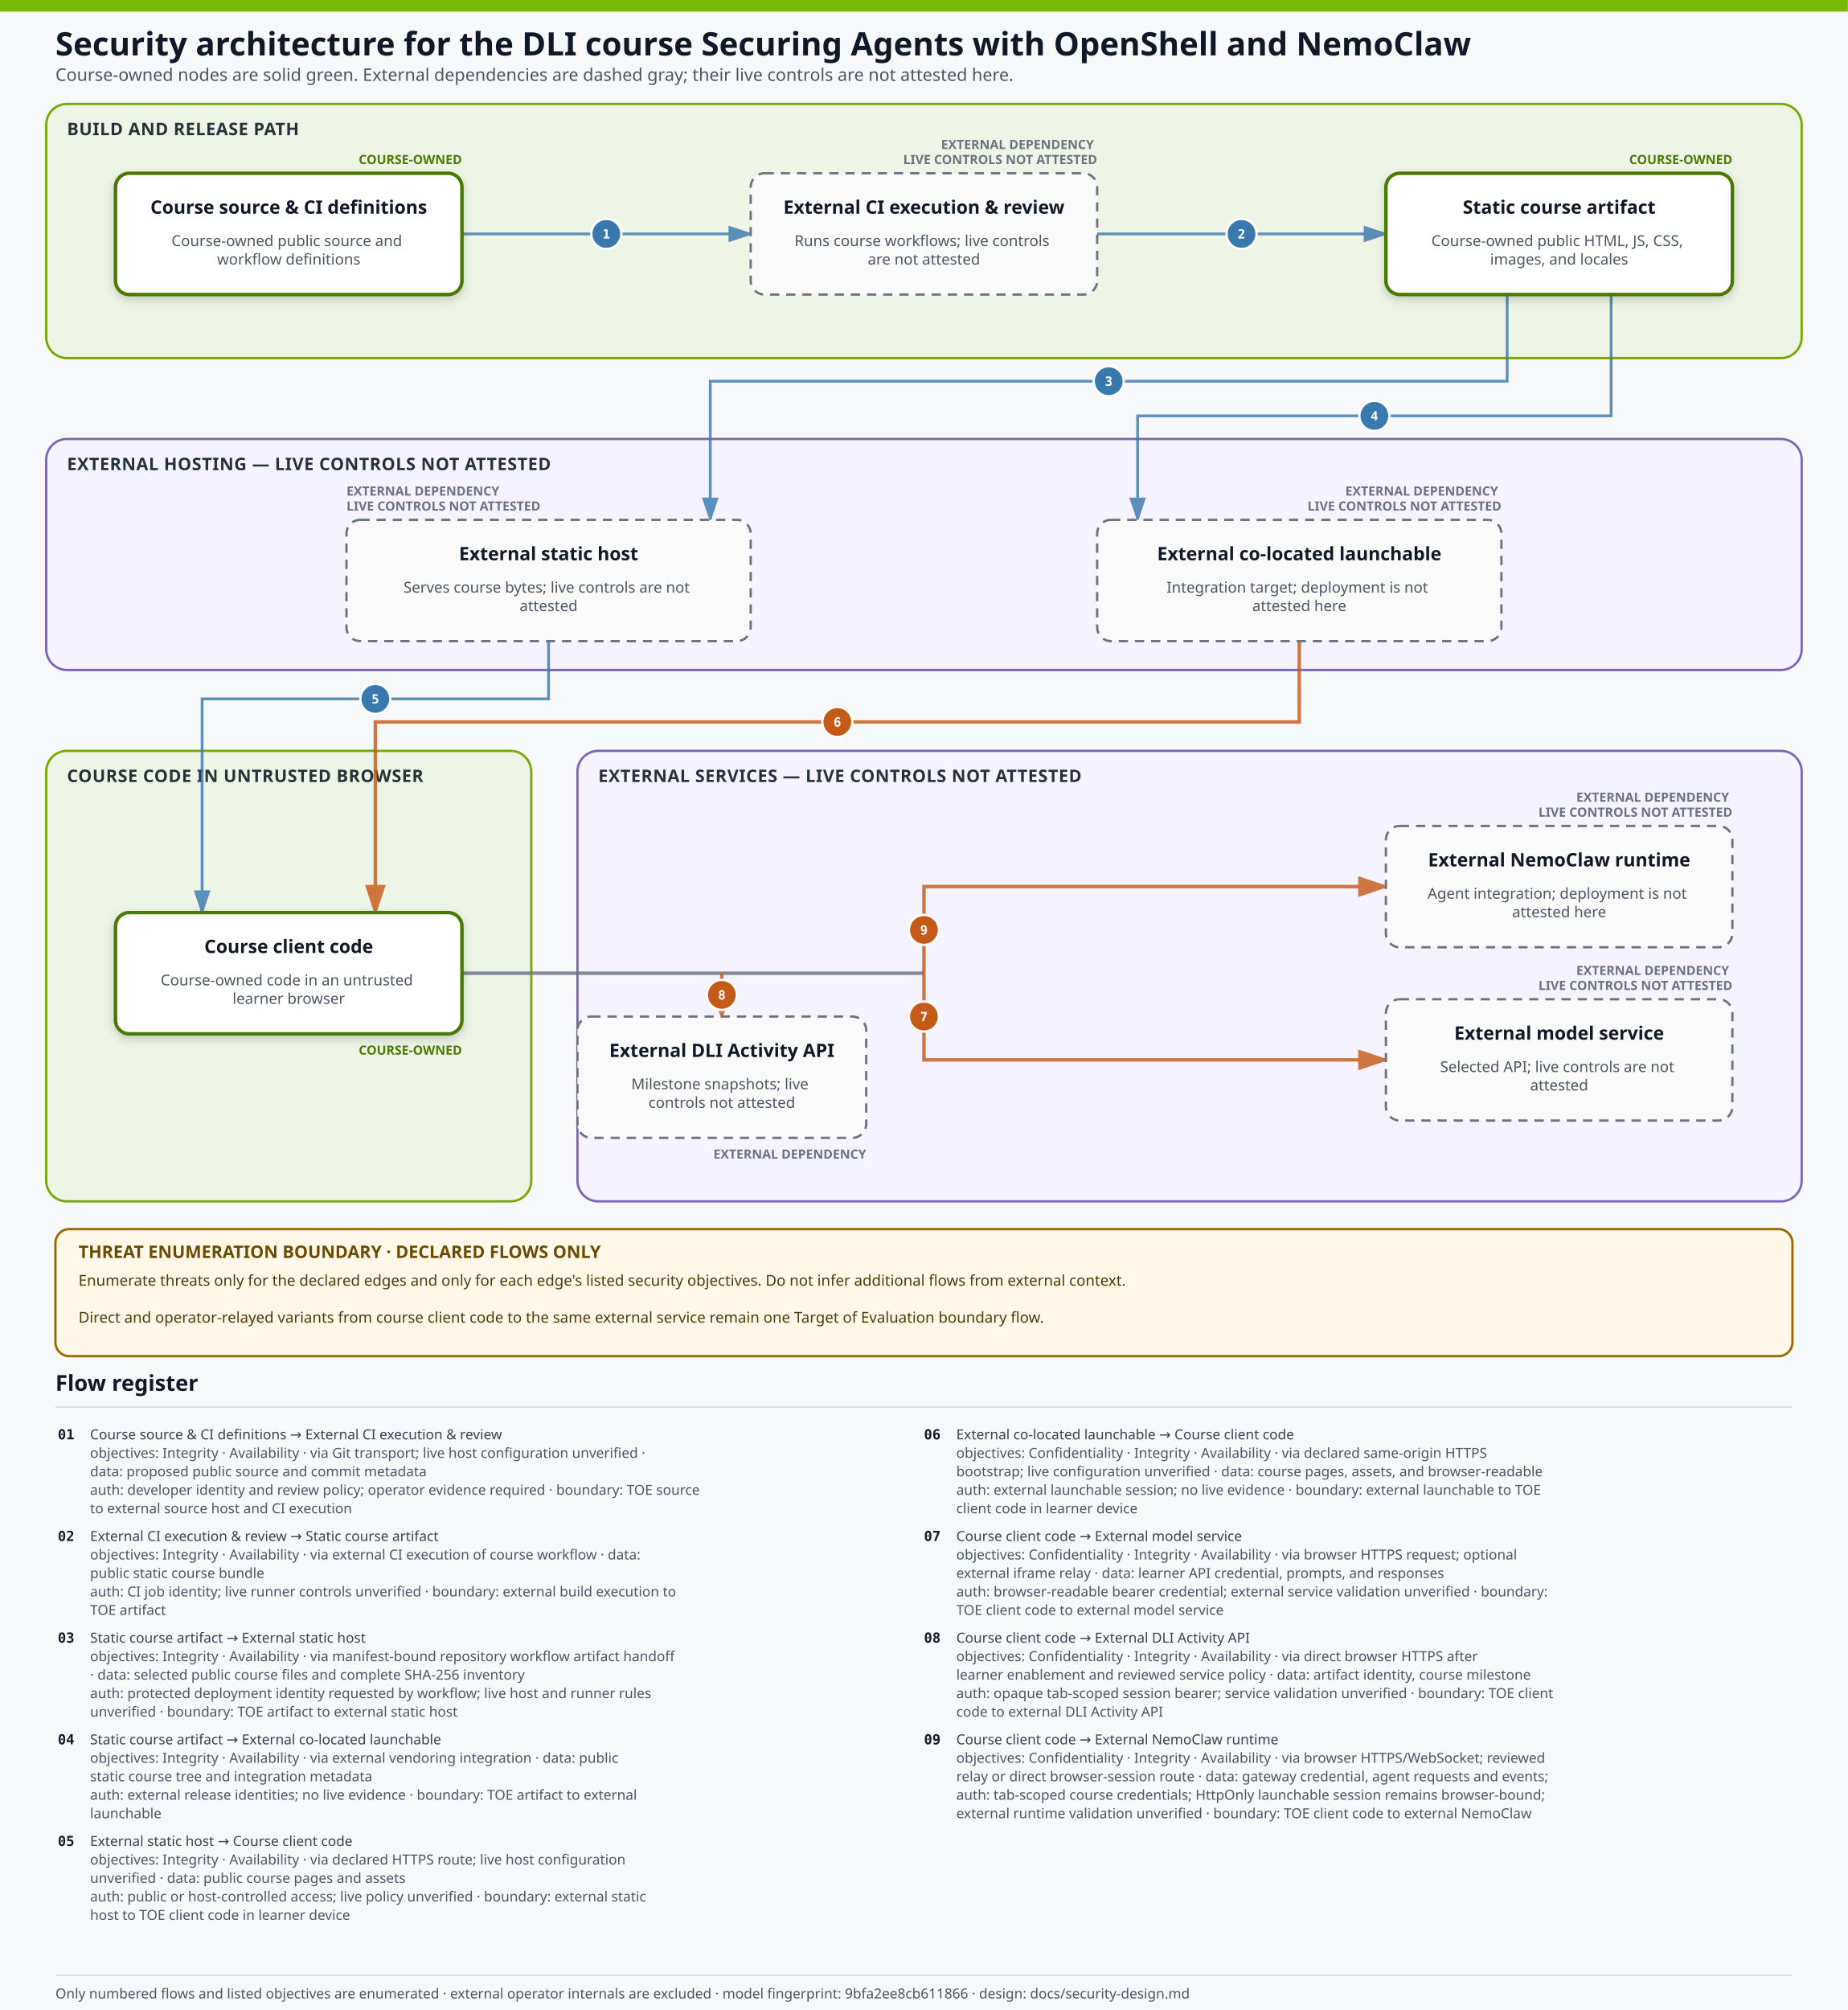
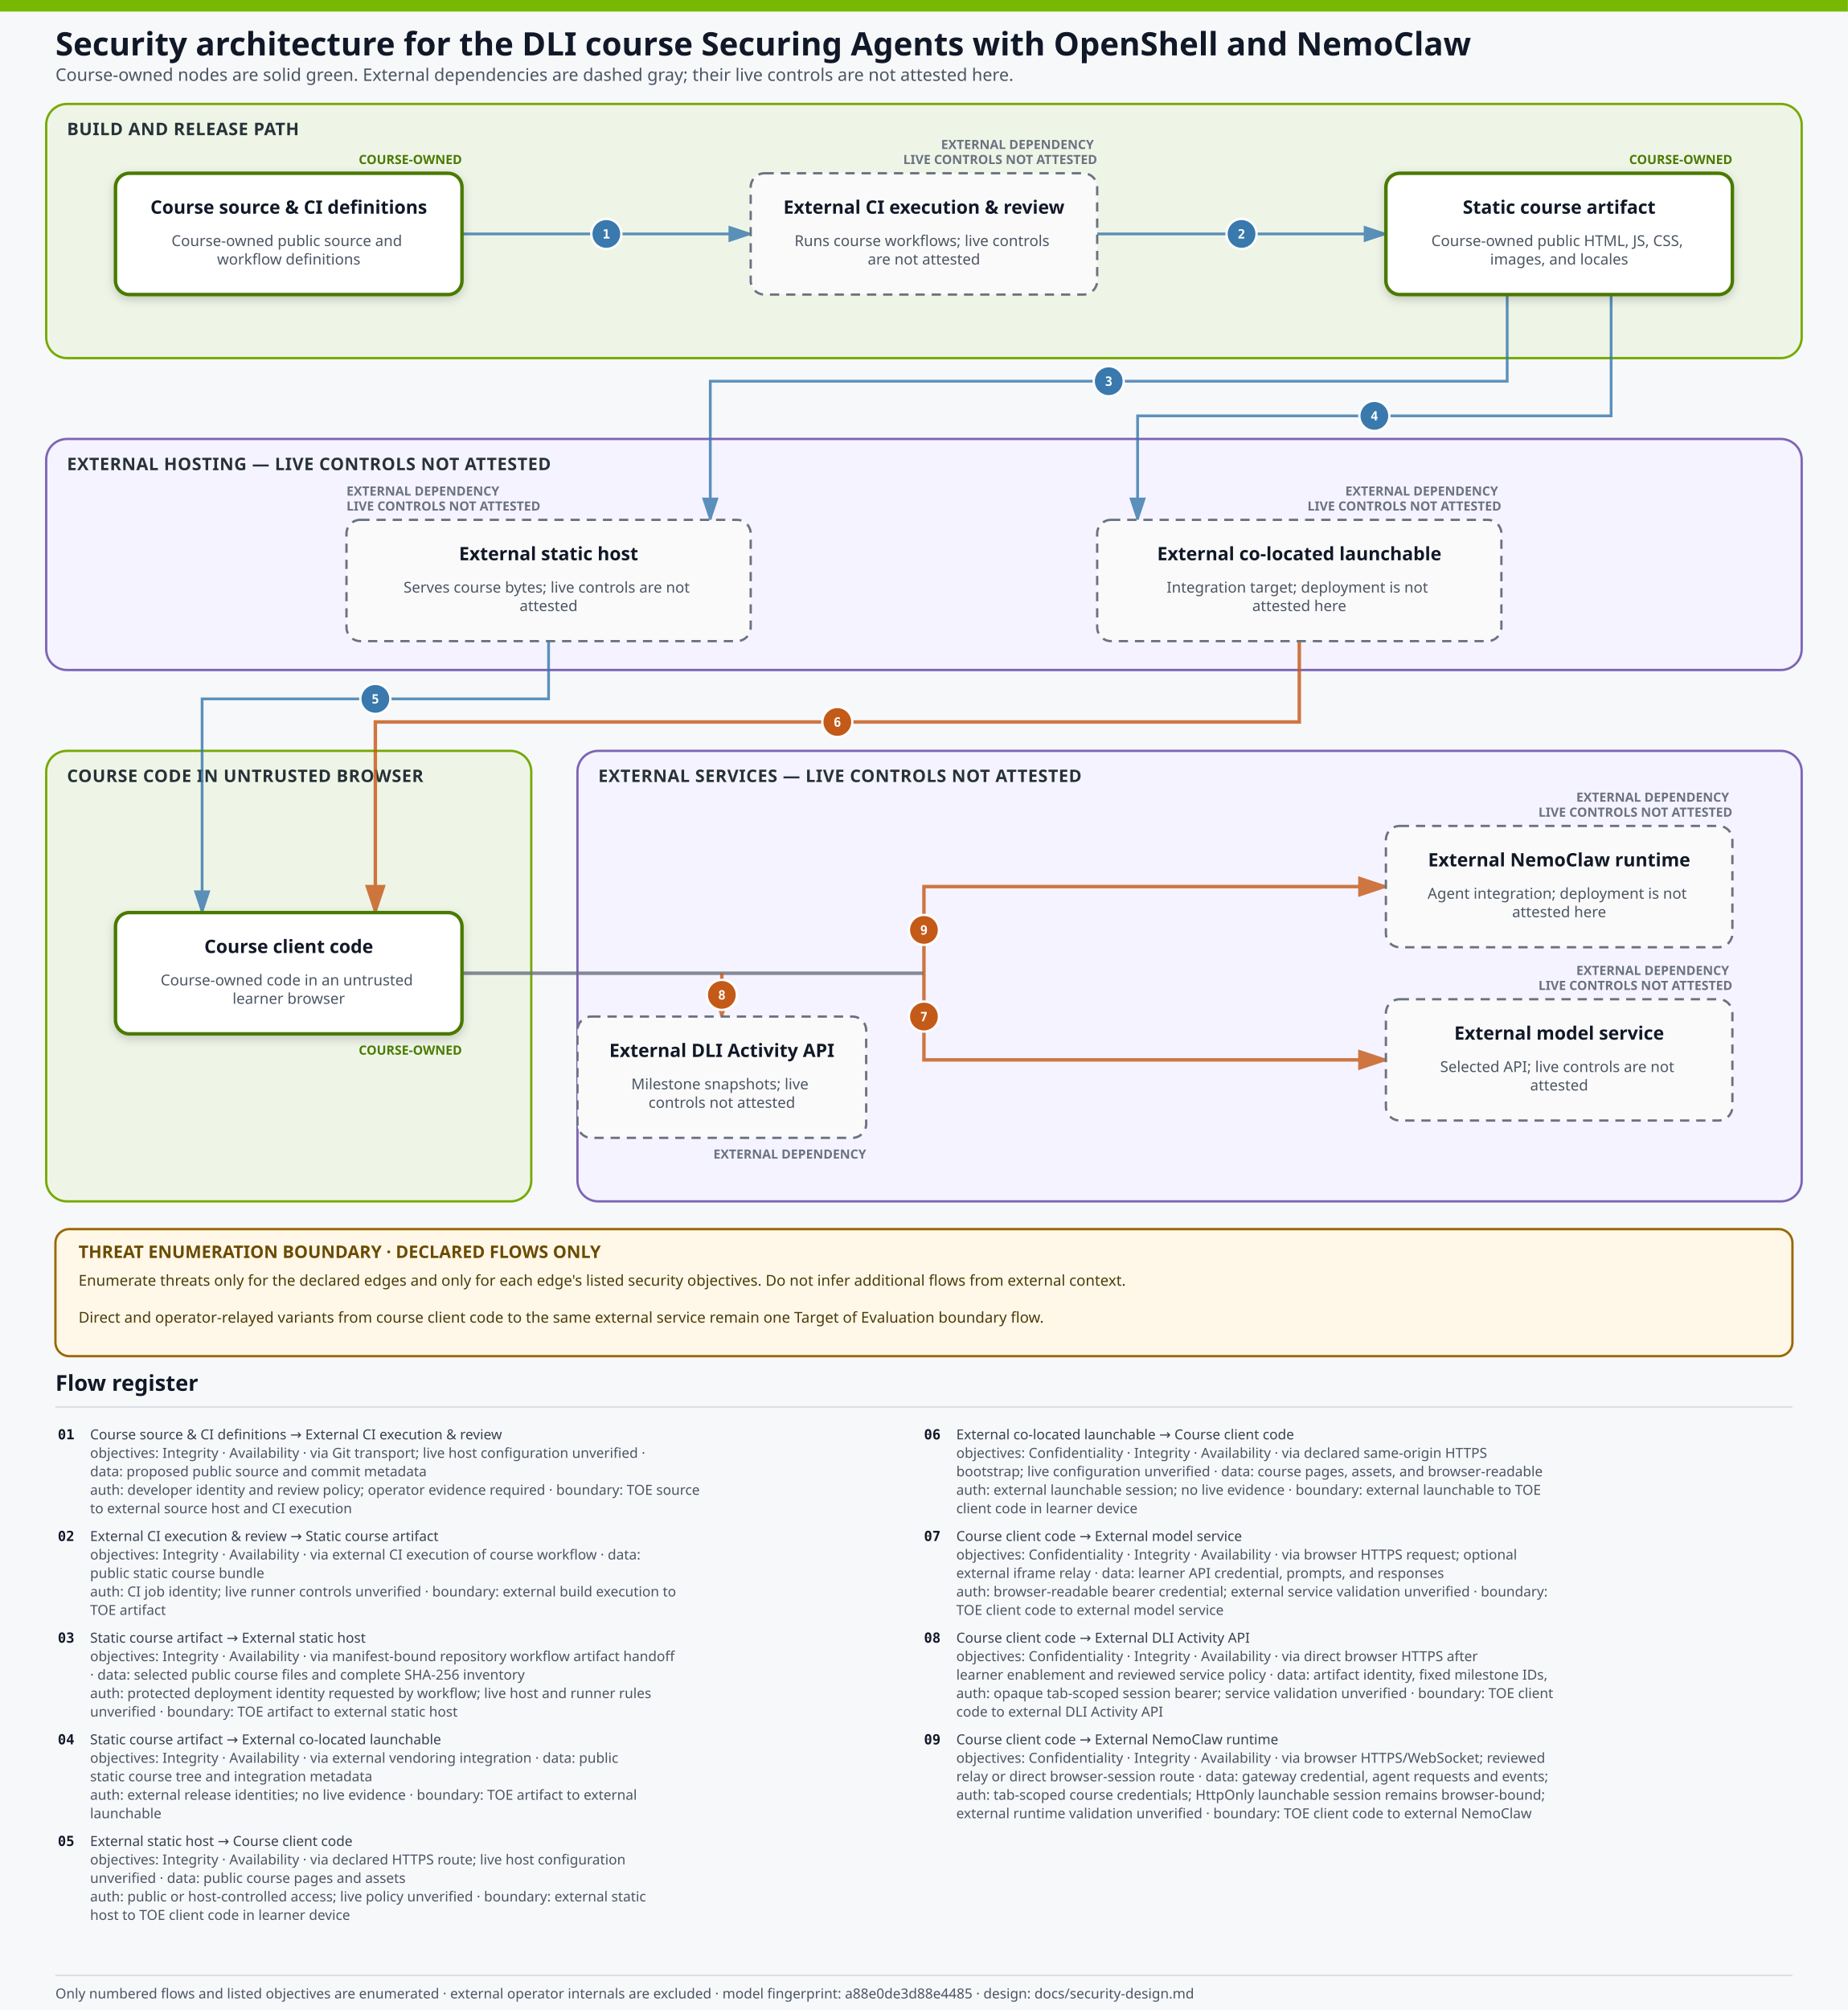
<svg xmlns="http://www.w3.org/2000/svg" viewBox="0 0 1600 1740" role="img" aria-labelledby="title desc" data-architecture-schema="nemoclaw-security-architecture/2">
  <defs>
    <marker id="arrow" markerWidth="10" markerHeight="10" refX="8" refY="3" orient="auto" markerUnits="strokeWidth">
      <path d="M0,0 L0,6 L9,3 z" fill="context-stroke" />
    </marker>
    <filter id="shadow" x="-10%" y="-10%" width="120%" height="130%">
      <feDropShadow dx="0" dy="3" stdDeviation="4" flood-opacity=".18" />
    </filter>
  </defs>
  <style>
  .bg{fill:#f7f8fa}.title{font:700 28px system-ui,sans-serif;fill:#111827}.subtitle{font:15px system-ui,sans-serif;fill:#4b5563}
  .zone{stroke-width:2;rx:18}.zone.supply{fill:#eef5e7;stroke:#76a900}.zone.external{fill:#f5f3ff;stroke:#7c65b5}.zone.gateway{fill:#eef6ff;stroke:#3979ad}.zone.internal{fill:#edf8f1;stroke:#37805a}.zone.host{fill:#fff4e8;stroke:#bf6b24}
  .zone-label{font:700 15px system-ui,sans-serif;letter-spacing:.4px;fill:#263238}.node{fill:#fff;stroke:#4b5563;stroke-width:2;rx:12;filter:url(#shadow)}
  .node.toe{stroke:#4a7a00;stroke-width:3}.node.external-context{fill:#fafafa;stroke:#6b7280;stroke-dasharray:8 6;filter:none}.node.privileged{stroke:#c45a18;stroke-width:3}.node.conditional{stroke-dasharray:8 6}.node-label{font:700 16px system-ui,sans-serif;fill:#111827}.node-detail{font:13px system-ui,sans-serif;fill:#4b5563}
  .ownership-toe{font:700 11px system-ui,sans-serif;fill:#4a7a00}.ownership-external{font:700 11px system-ui,sans-serif;fill:#6b7280}
  .edge{fill:none;stroke:#3979ad;stroke-width:2.4;opacity:.82;marker-end:url(#arrow)}.edge.sensitive{stroke:#c45a18;stroke-width:3}.edge.conditional{stroke-dasharray:8 6}
  .trunk{fill:none;stroke:#3979ad;stroke-width:3;opacity:.82}.trunk.neutral{stroke:#6b7280}
  .edge-id{font:700 11px ui-monospace,monospace;fill:#fff}.edge-badge{fill:#3979ad;stroke:#fff;stroke-width:2}.edge-badge.sensitive{fill:#c45a18}
  .legend-title{font:700 19px system-ui,sans-serif;fill:#111827}.legend-text{font:12px system-ui,sans-serif;fill:#374151}.legend-id{font:700 12px ui-monospace,monospace;fill:#111827}
  .scope-box{fill:#fff8e8;stroke:#9a6700;stroke-width:2;rx:12}.scope-title{font:700 15px system-ui,sans-serif;fill:#6b4b00}.scope-text{font:13px system-ui,sans-serif;fill:#4b3a0a}
  .note{font:12px system-ui,sans-serif;fill:#4b5563}.rail{fill:#76b900}
</style>
  <rect class="bg" width="1600" height="1740" />
  <rect class="rail" x="0" y="0" width="1600" height="10" />
  <text class="title" x="48" y="48">Security architecture for the DLI course Securing Agents with OpenShell and NemoClaw</text>
  <text class="subtitle" x="48" y="70">Course-owned nodes are solid green. External dependencies are dashed gray; their live controls are not attested here.</text>
  <rect class="zone supply" x="40" y="90" width="1520" height="220" />
  <text class="zone-label" x="58" y="117">BUILD AND RELEASE PATH</text>
  <rect class="zone external" x="40" y="380" width="1520" height="200" />
  <text class="zone-label" x="58" y="407">EXTERNAL HOSTING — LIVE CONTROLS NOT ATTESTED</text>
  <rect class="zone supply" x="40" y="650" width="420" height="390" />
  <text class="zone-label" x="58" y="677">COURSE CODE IN UNTRUSTED BROWSER</text>
  <rect class="zone external" x="500" y="650" width="1060" height="390" />
  <text class="zone-label" x="518" y="677">EXTERNAL SERVICES — LIVE CONTROLS NOT ATTESTED</text>
  <polyline class="trunk neutral" points="400,842.5 800,842.5" />
  <polyline class="edge" points="400,202.5 525,202.5 525,202.5 650,202.5" />
  <polyline class="edge" points="950,202.5 1075,202.5 1075,202.5 1200,202.5" />
  <polyline class="edge" points="1305,255 1305,330 615,330 615,450" />
  <polyline class="edge" points="1395,255 1395,360 985,360 985,450" />
  <polyline class="edge" points="475,555 475,605 175,605 175,790" />
  <polyline class="edge sensitive" points="1125,555 1125,625 325,625 325,790" />
  <polyline class="edge sensitive" points="800,842.5 800,917.5 1200,917.5" />
  <polyline class="edge sensitive" points="625,842.5 625,861.25 625,861.25 625,880" />
  <polyline class="edge sensitive" points="800,842.5 800,767.5 1200,767.5" />
  <circle class="edge-badge" cx="525" cy="202.5" r="13" />
  <text class="edge-id" x="525" y="206.5" text-anchor="middle">1</text>
  <circle class="edge-badge" cx="1075" cy="202.5" r="13" />
  <text class="edge-id" x="1075" y="206.5" text-anchor="middle">2</text>
  <circle class="edge-badge" cx="960" cy="330" r="13" />
  <text class="edge-id" x="960" y="334" text-anchor="middle">3</text>
  <circle class="edge-badge" cx="1190" cy="360" r="13" />
  <text class="edge-id" x="1190" y="364" text-anchor="middle">4</text>
  <circle class="edge-badge" cx="325" cy="605" r="13" />
  <text class="edge-id" x="325" y="609" text-anchor="middle">5</text>
  <circle class="edge-badge sensitive" cx="725" cy="625" r="13" />
  <text class="edge-id" x="725" y="629" text-anchor="middle">6</text>
  <circle class="edge-badge sensitive" cx="800" cy="880" r="13" />
  <text class="edge-id" x="800" y="884" text-anchor="middle">7</text>
  <circle class="edge-badge sensitive" cx="625" cy="861.25" r="13" />
  <text class="edge-id" x="625" y="865.25" text-anchor="middle">8</text>
  <circle class="edge-badge sensitive" cx="800" cy="805" r="13" />
  <text class="edge-id" x="800" y="809" text-anchor="middle">9</text>
  <rect class="node toe" x="100" y="150" width="300" height="105" />
  <text class="ownership-toe" x="400" y="142" text-anchor="end">COURSE-OWNED</text>
  <text x="250" y="185" text-anchor="middle" class="node-label">
    <tspan x="250" dy="0">Course source &amp; CI definitions</tspan>
  </text>
  <text x="250" y="213" text-anchor="middle" class="node-detail">
    <tspan x="250" dy="0">Course-owned public source and</tspan>
    <tspan x="250" dy="16">workflow definitions</tspan>
  </text>
  <rect class="node external-context" x="650" y="150" width="300" height="105" />
  <text x="950" y="129" text-anchor="end" class="ownership-external">
    <tspan x="950" dy="0">EXTERNAL DEPENDENCY</tspan>
    <tspan x="950" dy="13">LIVE CONTROLS NOT ATTESTED</tspan>
  </text>
  <text x="800" y="185" text-anchor="middle" class="node-label">
    <tspan x="800" dy="0">External CI execution &amp; review</tspan>
  </text>
  <text x="800" y="213" text-anchor="middle" class="node-detail">
    <tspan x="800" dy="0">Runs course workflows; live controls</tspan>
    <tspan x="800" dy="16">are not attested</tspan>
  </text>
  <rect class="node toe" x="1200" y="150" width="300" height="105" />
  <text class="ownership-toe" x="1500" y="142" text-anchor="end">COURSE-OWNED</text>
  <text x="1350" y="185" text-anchor="middle" class="node-label">
    <tspan x="1350" dy="0">Static course artifact</tspan>
  </text>
  <text x="1350" y="213" text-anchor="middle" class="node-detail">
    <tspan x="1350" dy="0">Course-owned public HTML, JS, CSS,</tspan>
    <tspan x="1350" dy="16">images, and locales</tspan>
  </text>
  <rect class="node external-context" x="300" y="450" width="350" height="105" />
  <text x="300" y="429" text-anchor="start" class="ownership-external">
    <tspan x="300" dy="0">EXTERNAL DEPENDENCY</tspan>
    <tspan x="300" dy="13">LIVE CONTROLS NOT ATTESTED</tspan>
  </text>
  <text x="475" y="485" text-anchor="middle" class="node-label">
    <tspan x="475" dy="0">External static host</tspan>
  </text>
  <text x="475" y="513" text-anchor="middle" class="node-detail">
    <tspan x="475" dy="0">Serves course bytes; live controls are not</tspan>
    <tspan x="475" dy="16">attested</tspan>
  </text>
  <rect class="node external-context" x="950" y="450" width="350" height="105" />
  <text x="1300" y="429" text-anchor="end" class="ownership-external">
    <tspan x="1300" dy="0">EXTERNAL DEPENDENCY</tspan>
    <tspan x="1300" dy="13">LIVE CONTROLS NOT ATTESTED</tspan>
  </text>
  <text x="1125" y="485" text-anchor="middle" class="node-label">
    <tspan x="1125" dy="0">External co-located launchable</tspan>
  </text>
  <text x="1125" y="513" text-anchor="middle" class="node-detail">
    <tspan x="1125" dy="0">Integration target; deployment is not</tspan>
    <tspan x="1125" dy="16">attested here</tspan>
  </text>
  <rect class="node toe" x="100" y="790" width="300" height="105" />
  <text class="ownership-toe" x="400" y="913" text-anchor="end">COURSE-OWNED</text>
  <text x="250" y="825" text-anchor="middle" class="node-label">
    <tspan x="250" dy="0">Course client code</tspan>
  </text>
  <text x="250" y="853" text-anchor="middle" class="node-detail">
    <tspan x="250" dy="0">Course-owned code in an untrusted</tspan>
    <tspan x="250" dy="16">learner browser</tspan>
  </text>
  <rect class="node external-context" x="1200" y="865" width="300" height="105" />
  <text x="1500" y="844" text-anchor="end" class="ownership-external">
    <tspan x="1500" dy="0">EXTERNAL DEPENDENCY</tspan>
    <tspan x="1500" dy="13">LIVE CONTROLS NOT ATTESTED</tspan>
  </text>
  <text x="1350" y="900" text-anchor="middle" class="node-label">
    <tspan x="1350" dy="0">External model service</tspan>
  </text>
  <text x="1350" y="928" text-anchor="middle" class="node-detail">
    <tspan x="1350" dy="0">Selected API; live controls are not</tspan>
    <tspan x="1350" dy="16">attested</tspan>
  </text>
  <rect class="node external-context" x="500" y="880" width="250" height="105" />
  <text class="ownership-external" x="750" y="1003" text-anchor="end">EXTERNAL DEPENDENCY</text>
  <text x="625" y="915" text-anchor="middle" class="node-label">
    <tspan x="625" dy="0">External DLI Activity API</tspan>
  </text>
  <text x="625" y="943" text-anchor="middle" class="node-detail">
    <tspan x="625" dy="0">Milestone snapshots; live</tspan>
    <tspan x="625" dy="16">controls not attested</tspan>
  </text>
  <rect class="node external-context" x="1200" y="715" width="300" height="105" />
  <text x="1500" y="694" text-anchor="end" class="ownership-external">
    <tspan x="1500" dy="0">EXTERNAL DEPENDENCY</tspan>
    <tspan x="1500" dy="13">LIVE CONTROLS NOT ATTESTED</tspan>
  </text>
  <text x="1350" y="750" text-anchor="middle" class="node-label">
    <tspan x="1350" dy="0">External NemoClaw runtime</tspan>
  </text>
  <text x="1350" y="778" text-anchor="middle" class="node-detail">
    <tspan x="1350" dy="0">Agent integration; deployment is not</tspan>
    <tspan x="1350" dy="16">attested here</tspan>
  </text>
  <rect class="scope-box" x="48" y="1064" width="1504" height="110" />
  <text class="scope-title" x="68" y="1089">THREAT ENUMERATION BOUNDARY · DECLARED FLOWS ONLY</text>
  <text x="68" y="1113" text-anchor="start" class="scope-text">
    <tspan x="68" dy="0">Enumerate threats only for the declared edges and only for each edge's listed security objectives. Do not infer additional flows from external context.</tspan>
  </text>
  <text x="68" y="1145" text-anchor="start" class="scope-text">
    <tspan x="68" dy="0">Direct and operator-relayed variants from course client code to the same external service remain one Target of Evaluation boundary flow.</tspan>
  </text>
  <text class="legend-title" x="48" y="1204">Flow register</text>
  <line x1="48" y1="1218" x2="1552" y2="1218" stroke="#d1d5db" />
  <text class="legend-id" x="50" y="1246">01</text>
  <text x="78" y="1246" text-anchor="start" class="legend-text">
    <tspan x="78" dy="0">Course source &amp; CI definitions → External CI execution &amp; review</tspan>
  </text>
  <text x="78" y="1262" text-anchor="start" class="note">
    <tspan x="78" dy="0">objectives: Integrity · Availability · via Git transport; live host configuration unverified ·</tspan>
    <tspan x="78" dy="16">data: proposed public source and commit metadata</tspan>
  </text>
  <text x="78" y="1294" text-anchor="start" class="note">
    <tspan x="78" dy="0">auth: developer identity and review policy; operator evidence required · boundary: TOE source</tspan>
    <tspan x="78" dy="16">to external source host and CI execution</tspan>
  </text>
  <text class="legend-id" x="50" y="1334">02</text>
  <text x="78" y="1334" text-anchor="start" class="legend-text">
    <tspan x="78" dy="0">External CI execution &amp; review → Static course artifact</tspan>
  </text>
  <text x="78" y="1350" text-anchor="start" class="note">
    <tspan x="78" dy="0">objectives: Integrity · Availability · via external CI execution of course workflow · data:</tspan>
    <tspan x="78" dy="16">public static course bundle</tspan>
  </text>
  <text x="78" y="1382" text-anchor="start" class="note">
    <tspan x="78" dy="0">auth: CI job identity; live runner controls unverified · boundary: external build execution to</tspan>
    <tspan x="78" dy="16">TOE artifact</tspan>
  </text>
  <text class="legend-id" x="50" y="1422">03</text>
  <text x="78" y="1422" text-anchor="start" class="legend-text">
    <tspan x="78" dy="0">Static course artifact → External static host</tspan>
  </text>
  <text x="78" y="1438" text-anchor="start" class="note">
    <tspan x="78" dy="0">objectives: Integrity · Availability · via manifest-bound repository workflow artifact handoff</tspan>
    <tspan x="78" dy="16">· data: selected public course files and complete SHA-256 inventory</tspan>
  </text>
  <text x="78" y="1470" text-anchor="start" class="note">
    <tspan x="78" dy="0">auth: protected deployment identity requested by workflow; live host and runner rules</tspan>
    <tspan x="78" dy="16">unverified · boundary: TOE artifact to external static host</tspan>
  </text>
  <text class="legend-id" x="50" y="1510">04</text>
  <text x="78" y="1510" text-anchor="start" class="legend-text">
    <tspan x="78" dy="0">Static course artifact → External co-located launchable</tspan>
  </text>
  <text x="78" y="1526" text-anchor="start" class="note">
    <tspan x="78" dy="0">objectives: Integrity · Availability · via external vendoring integration · data: public</tspan>
    <tspan x="78" dy="16">static course tree and integration metadata</tspan>
  </text>
  <text x="78" y="1558" text-anchor="start" class="note">
    <tspan x="78" dy="0">auth: external release identities; no live evidence · boundary: TOE artifact to external</tspan>
    <tspan x="78" dy="16">launchable</tspan>
  </text>
  <text class="legend-id" x="50" y="1598">05</text>
  <text x="78" y="1598" text-anchor="start" class="legend-text">
    <tspan x="78" dy="0">External static host → Course client code</tspan>
  </text>
  <text x="78" y="1614" text-anchor="start" class="note">
    <tspan x="78" dy="0">objectives: Integrity · Availability · via declared HTTPS route; live host configuration</tspan>
    <tspan x="78" dy="16">unverified · data: public course pages and assets</tspan>
  </text>
  <text x="78" y="1646" text-anchor="start" class="note">
    <tspan x="78" dy="0">auth: public or host-controlled access; live policy unverified · boundary: external static</tspan>
    <tspan x="78" dy="16">host to TOE client code in learner device</tspan>
  </text>
  <text class="legend-id" x="800" y="1246">06</text>
  <text x="828" y="1246" text-anchor="start" class="legend-text">
    <tspan x="828" dy="0">External co-located launchable → Course client code</tspan>
  </text>
  <text x="828" y="1262" text-anchor="start" class="note">
    <tspan x="828" dy="0">objectives: Confidentiality · Integrity · Availability · via declared same-origin HTTPS</tspan>
    <tspan x="828" dy="16">bootstrap; live configuration unverified · data: course pages, assets, and browser-readable</tspan>
  </text>
  <text x="828" y="1294" text-anchor="start" class="note">
    <tspan x="828" dy="0">auth: external launchable session; no live evidence · boundary: external launchable to TOE</tspan>
    <tspan x="828" dy="16">client code in learner device</tspan>
  </text>
  <text class="legend-id" x="800" y="1334">07</text>
  <text x="828" y="1334" text-anchor="start" class="legend-text">
    <tspan x="828" dy="0">Course client code → External model service</tspan>
  </text>
  <text x="828" y="1350" text-anchor="start" class="note">
    <tspan x="828" dy="0">objectives: Confidentiality · Integrity · Availability · via browser HTTPS request; optional</tspan>
    <tspan x="828" dy="16">external iframe relay · data: learner API credential, prompts, and responses</tspan>
  </text>
  <text x="828" y="1382" text-anchor="start" class="note">
    <tspan x="828" dy="0">auth: browser-readable bearer credential; external service validation unverified · boundary:</tspan>
    <tspan x="828" dy="16">TOE client code to external model service</tspan>
  </text>
  <text class="legend-id" x="800" y="1422">08</text>
  <text x="828" y="1422" text-anchor="start" class="legend-text">
    <tspan x="828" dy="0">Course client code → External DLI Activity API</tspan>
  </text>
  <text x="828" y="1438" text-anchor="start" class="note">
    <tspan x="828" dy="0">objectives: Confidentiality · Integrity · Availability · via direct browser HTTPS after</tspan>
-     <tspan x="828" dy="16">learner enablement and reviewed service policy · data: artifact identity, course milestone</tspan>
+     <tspan x="828" dy="16">learner enablement and reviewed service policy · data: artifact identity, fixed milestone IDs,</tspan>
  </text>
  <text x="828" y="1470" text-anchor="start" class="note">
    <tspan x="828" dy="0">auth: opaque tab-scoped session bearer; service validation unverified · boundary: TOE client</tspan>
    <tspan x="828" dy="16">code to external DLI Activity API</tspan>
  </text>
  <text class="legend-id" x="800" y="1510">09</text>
  <text x="828" y="1510" text-anchor="start" class="legend-text">
    <tspan x="828" dy="0">Course client code → External NemoClaw runtime</tspan>
  </text>
  <text x="828" y="1526" text-anchor="start" class="note">
    <tspan x="828" dy="0">objectives: Confidentiality · Integrity · Availability · via browser HTTPS/WebSocket; reviewed</tspan>
    <tspan x="828" dy="16">relay or direct browser-session route · data: gateway credential, agent requests and events;</tspan>
  </text>
  <text x="828" y="1558" text-anchor="start" class="note">
    <tspan x="828" dy="0">auth: tab-scoped course credentials; HttpOnly launchable session remains browser-bound;</tspan>
    <tspan x="828" dy="16">external runtime validation unverified · boundary: TOE client code to external NemoClaw</tspan>
  </text>
  <line x1="48" y1="1710" x2="1552" y2="1710" stroke="#d1d5db" />
-   <text class="note" x="48" y="1730">Only numbered flows and listed objectives are enumerated · external operator internals are excluded · model fingerprint: 9bfa2ee8cb611866 · design: docs/security-design.md</text>
+   <text class="note" x="48" y="1730">Only numbered flows and listed objectives are enumerated · external operator internals are excluded · model fingerprint: a88e0de3d88e4485 · design: docs/security-design.md</text>
</svg>
